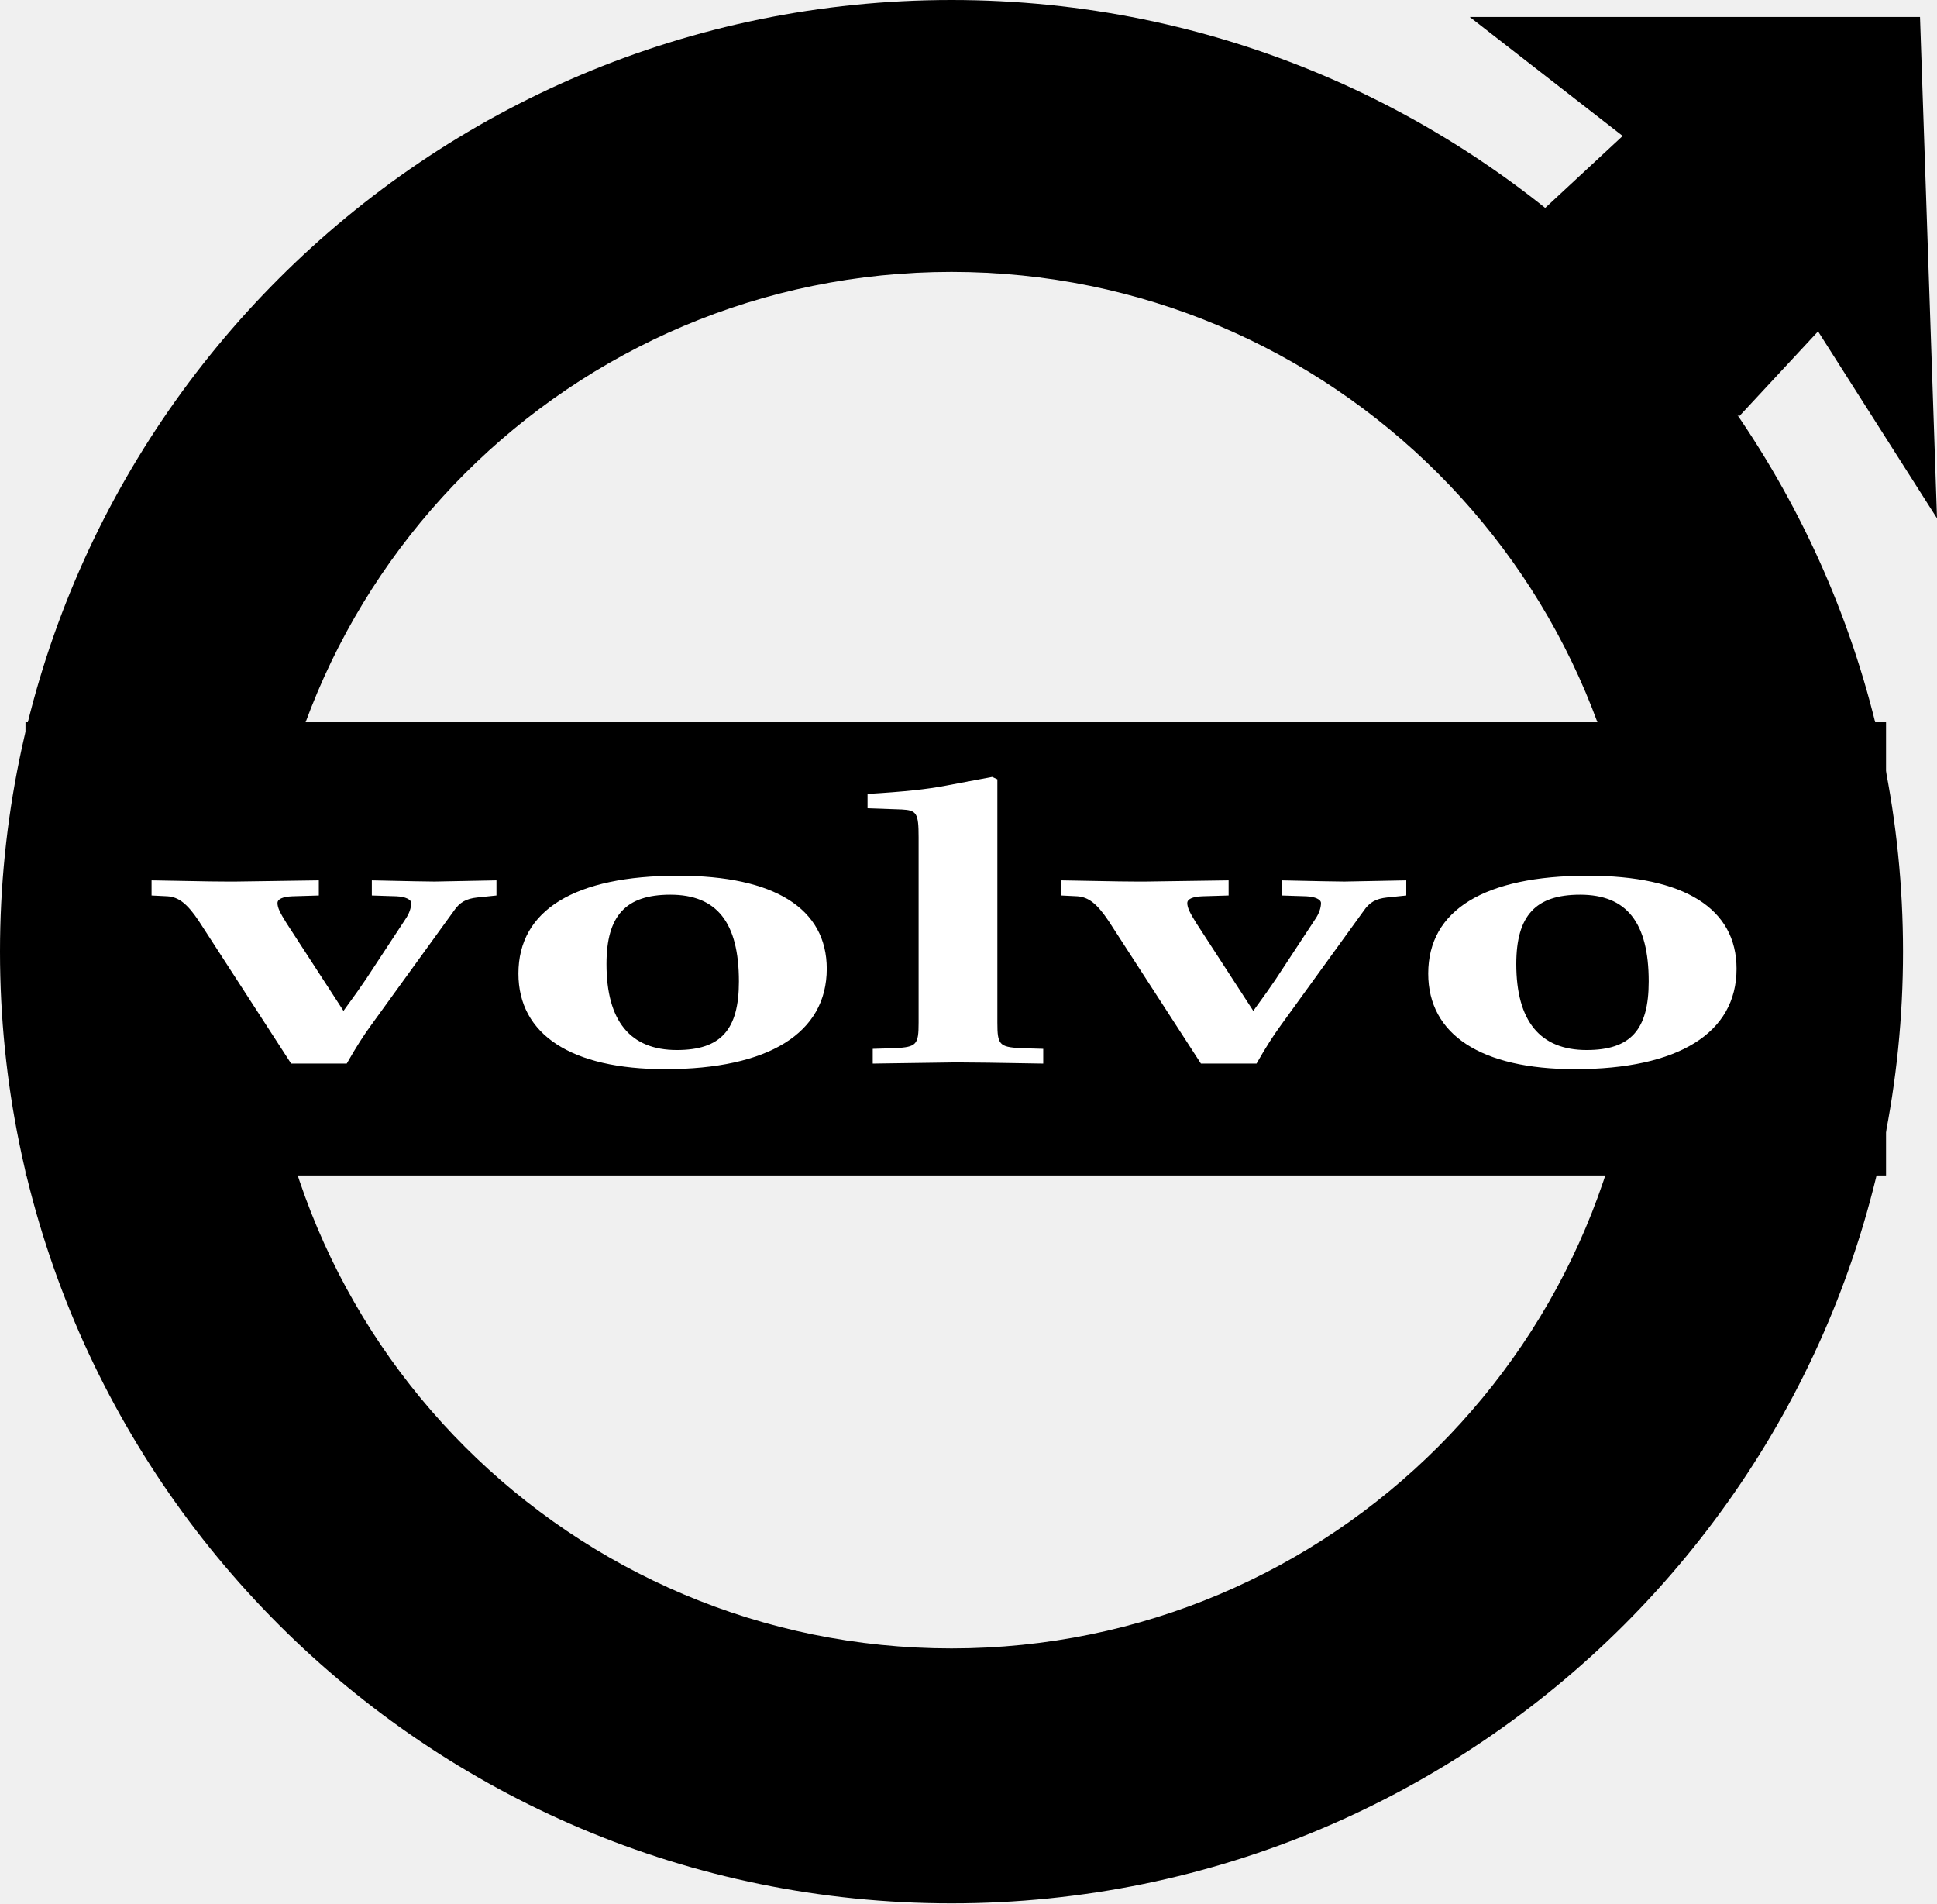
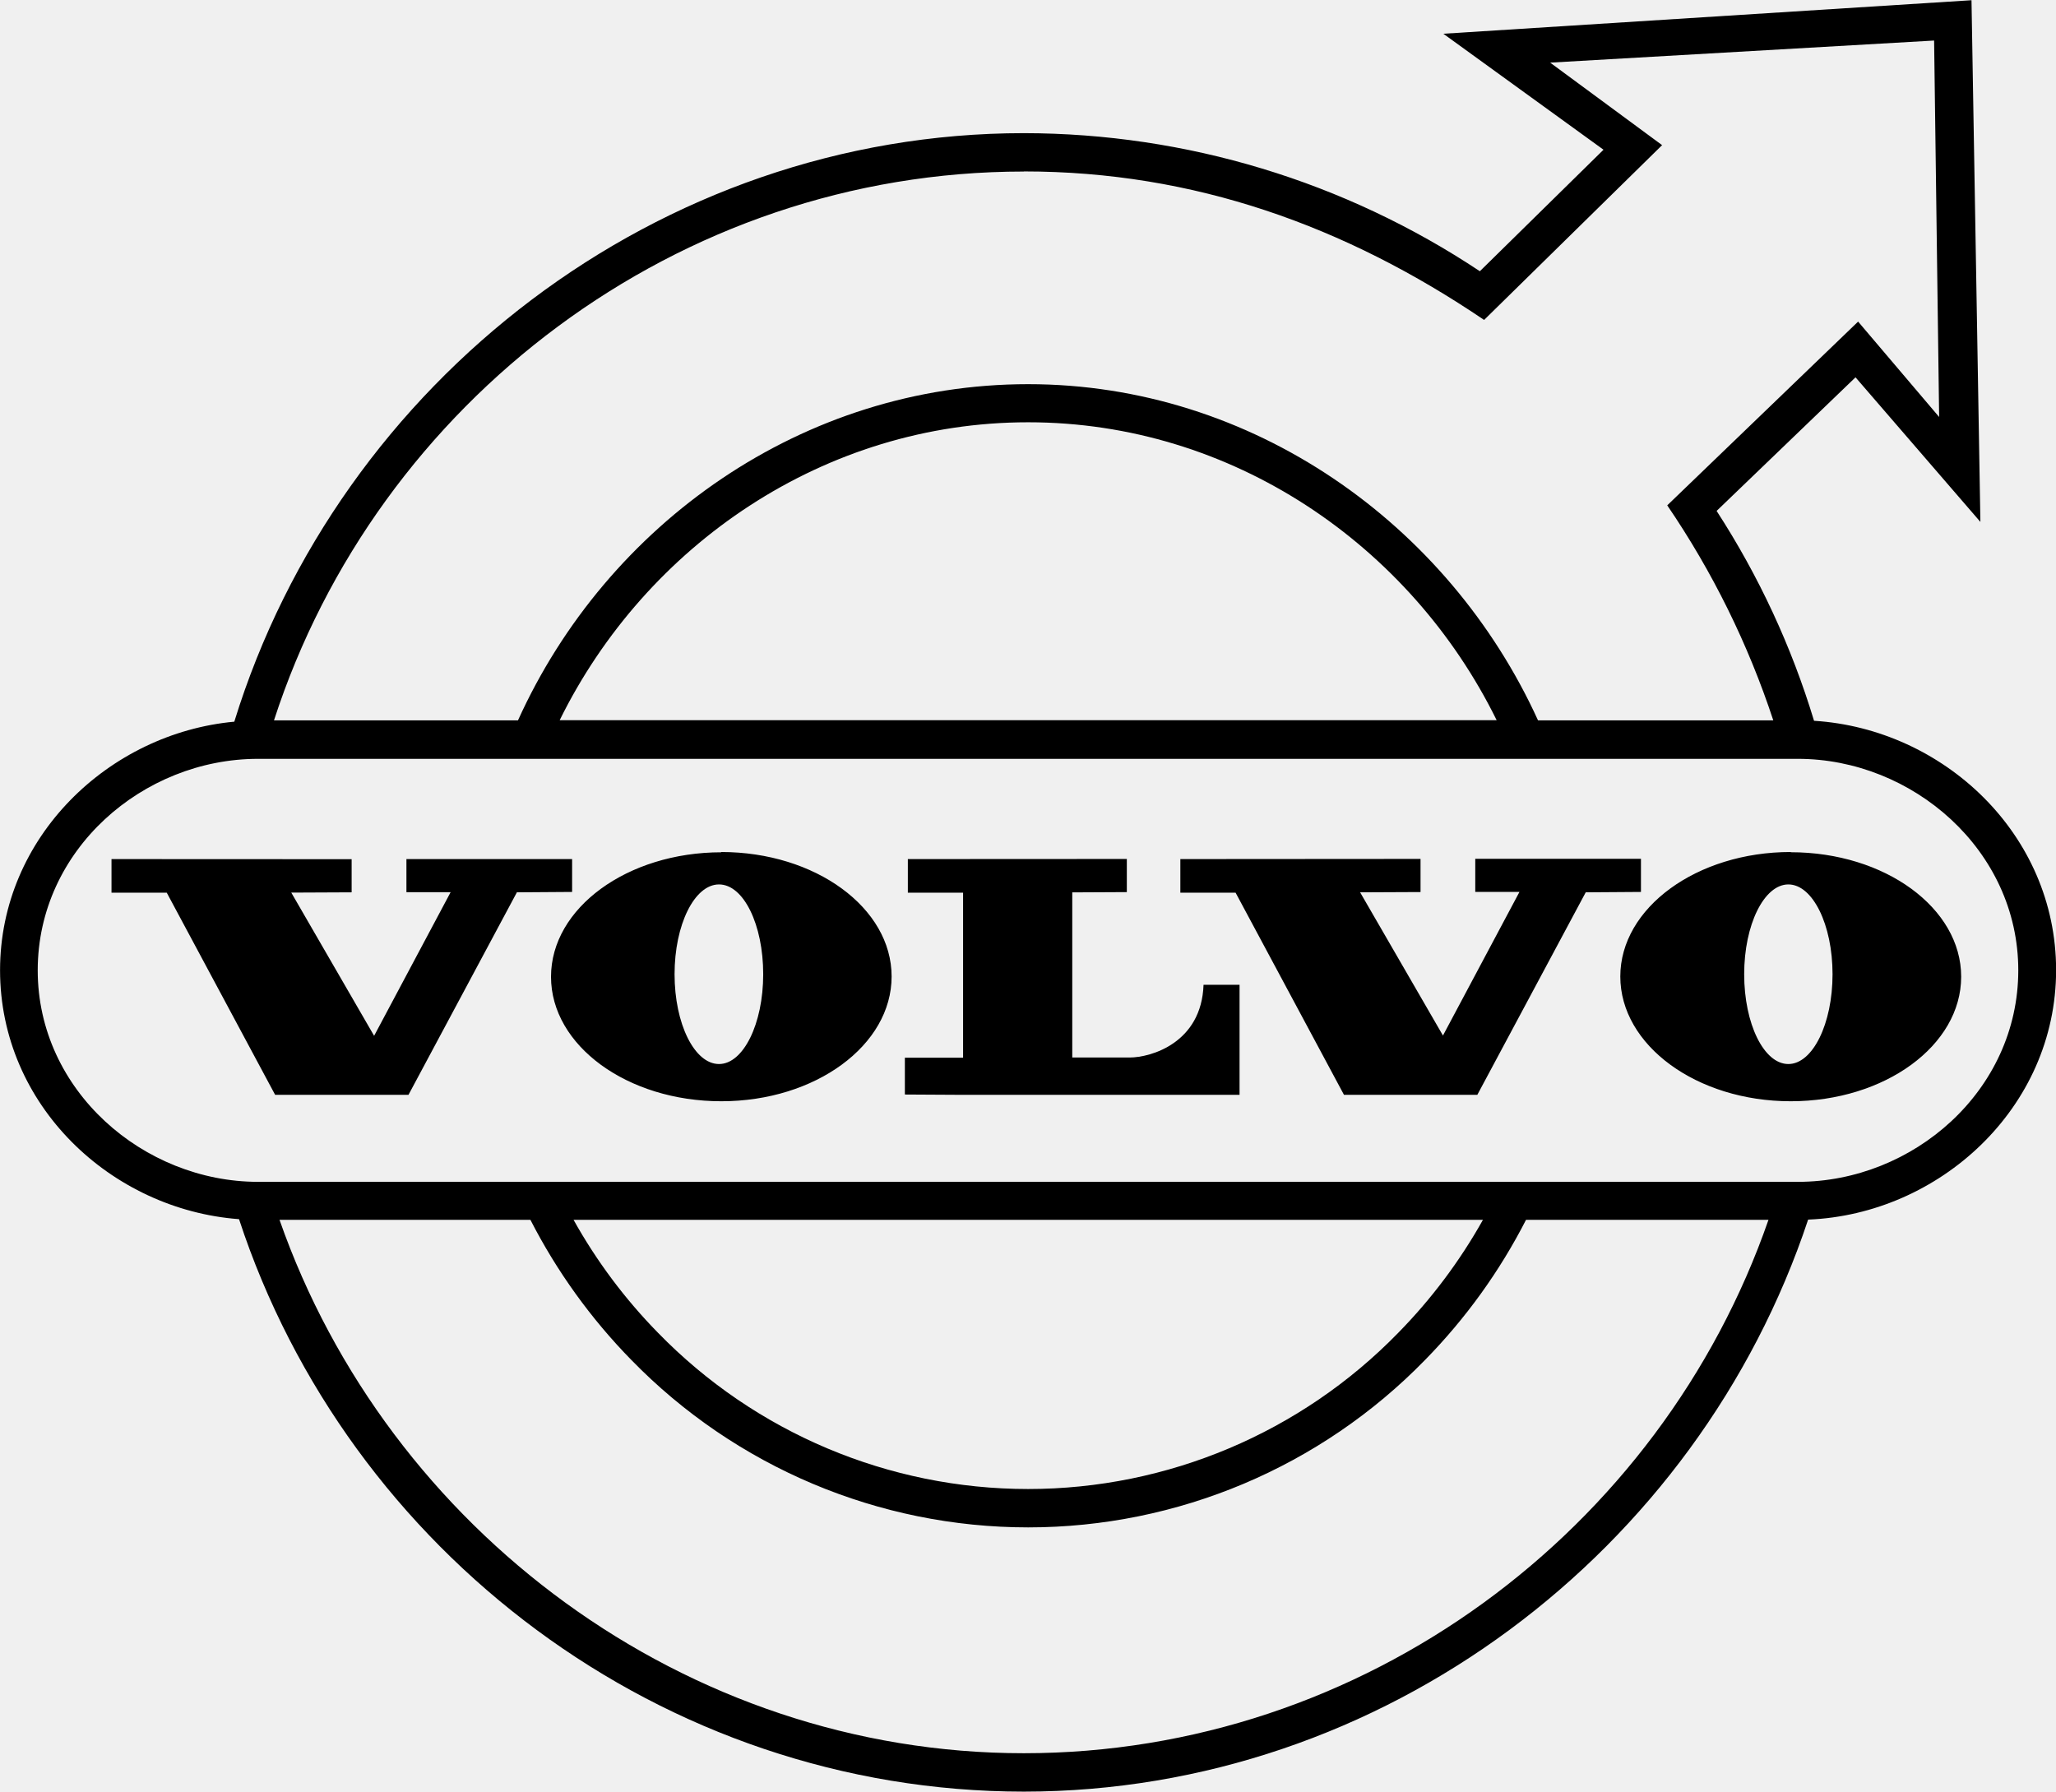
- <svg xmlns="http://www.w3.org/2000/svg" id="a8a335b8-3228-43aa-bacc-062c167b1e29" data-name="Capa 1" viewBox="0 0 228 224">
+ <svg xmlns="http://www.w3.org/2000/svg" id="Capa_1" data-name="Capa 1" viewBox="0 0 372.27 324.4">
  <defs>
-     <style>.be935ba4-8b37-4662-ad6f-ad9664b0a16f{fill-rule:evenodd;}.b988b0c6-28ea-4f03-b5f5-02e3077e4842{font-size:46.66px;fill:#fff;font-family:PalatinoLinotype-Bold, Palatino Linotype;font-weight:700;}</style>
+     <style>.cls-1{fill-rule:evenodd;}</style>
  </defs>
-   <path class="be935ba4-8b37-4662-ad6f-ad9664b0a16f" d="M685,233A112,112,0,1,1,573,121,112,112,0,0,1,685,233ZM573,153a81,81,0,1,0,81,81A81,81,0,0,0,573,153Z" transform="translate(-461 -121)" />
-   <rect x="3" y="85" width="219" height="53.34" />
-   <text class="b988b0c6-28ea-4f03-b5f5-02e3077e4842" transform="translate(17 125.03) scale(1.63 1)">volvo</text>
-   <polygon class="be935ba4-8b37-4662-ad6f-ad9664b0a16f" points="204.71 49 214 39 228 61 226 2 173 2 191 16 177 29 204.71 49" />
+   <path class="cls-1" d="M514.8,321.87c-17,0-30.86,10.1-30.86,22.54S497.76,367,514.8,367s30.86-10.1,30.86-22.55-13.82-22.54-30.86-22.54ZM375.94,198.66h0c-62.6,0-117.07,41.66-135.77,99.37h44.18c16.12-35.62,51.62-60.87,92.37-60.87,40.57,0,76.13,25.31,92.32,60.87h42.6a155.53,155.53,0,0,0-19.2-38.93L527,225.83l14.67,17.27-.91-68.16-69.52,4,20.27,14.94-32.23,31.65c-25.11-17-52.5-26.89-83.35-26.89ZM233,298.22c19-61.55,76.83-106.5,142.94-106.51h0a149.36,149.36,0,0,1,82.57,25l22.39-22-29-21,95.63-6.07,1.61,94.46-22.61-26.18-25.15,24.19a149.32,149.32,0,0,1,17.64,38c23.41,1.47,43.82,20.49,43.83,45.13,0,25-21.18,44.24-44.9,45.19C498,448.46,441,492,375.94,492h0c-65.44,0-122.34-43.44-142.1-103.65-23.18-1.73-43.27-20.64-43.27-45.08,0-24.12,19.73-42.91,42.43-45Zm233.87,90.25a103.61,103.61,0,0,1-18.28,25.37,100.32,100.32,0,0,1-143.72,0,104,104,0,0,1-18.27-25.37H241.17c19.65,56.13,73.5,96.58,134.76,96.58h0c61.59,0,115.31-40.32,134.84-96.58Zm-172.46,0a96,96,0,0,0,15.31,20.47,93.53,93.53,0,0,0,134,0,96.55,96.55,0,0,0,15.35-20.47ZM291.9,298H461.55c-15.61-31.71-47.91-53.94-84.82-53.94S307.51,266.3,291.9,298ZM237.28,305c-20.83,0-39.89,16.47-39.89,38.29s19.2,38.3,39.89,38.3H516.11c20.83,0,39.88-16.47,39.89-38.29S536.8,305,516.1,305Zm167,18.15v6.08h10l19.63,36.61h24.14l19.63-36.67,10-.07V323.1h-30v6h8l-13.85,26-15-25.93,10.94-.05,0-6Zm-49.34,0v6.08h10v29.89H354.4v6.66l10.57.06H415V345.91h-6.52c-.36,10.53-9.54,13.17-13.39,13.17H384.71v-29.9l9.88-.05,0-6Zm-33.75-1.23c-17.05,0-30.86,10.1-30.86,22.54S304.12,367,321.17,367,352,356.86,352,344.41s-13.81-22.54-30.85-22.54Zm-.44,38.34c-4.45,0-8.05-7.29-8.05-16.26s3.6-16.26,8.05-16.26,8,7.28,8,16.26-3.6,16.26-8,16.26Zm-110-37.11v6.08h10l19.63,36.61h24.14l19.63-36.67,10-.07,0-5.95h-30v6h8l-13.85,26-15-25.93,10.93-.05,0-6Zm303.62,37.11c-4.44,0-8-7.29-8-16.26s3.6-16.26,8-16.26,8,7.28,8,16.26-3.6,16.26-8,16.26Z" transform="translate(-190.56 -167.6)" />
</svg>
